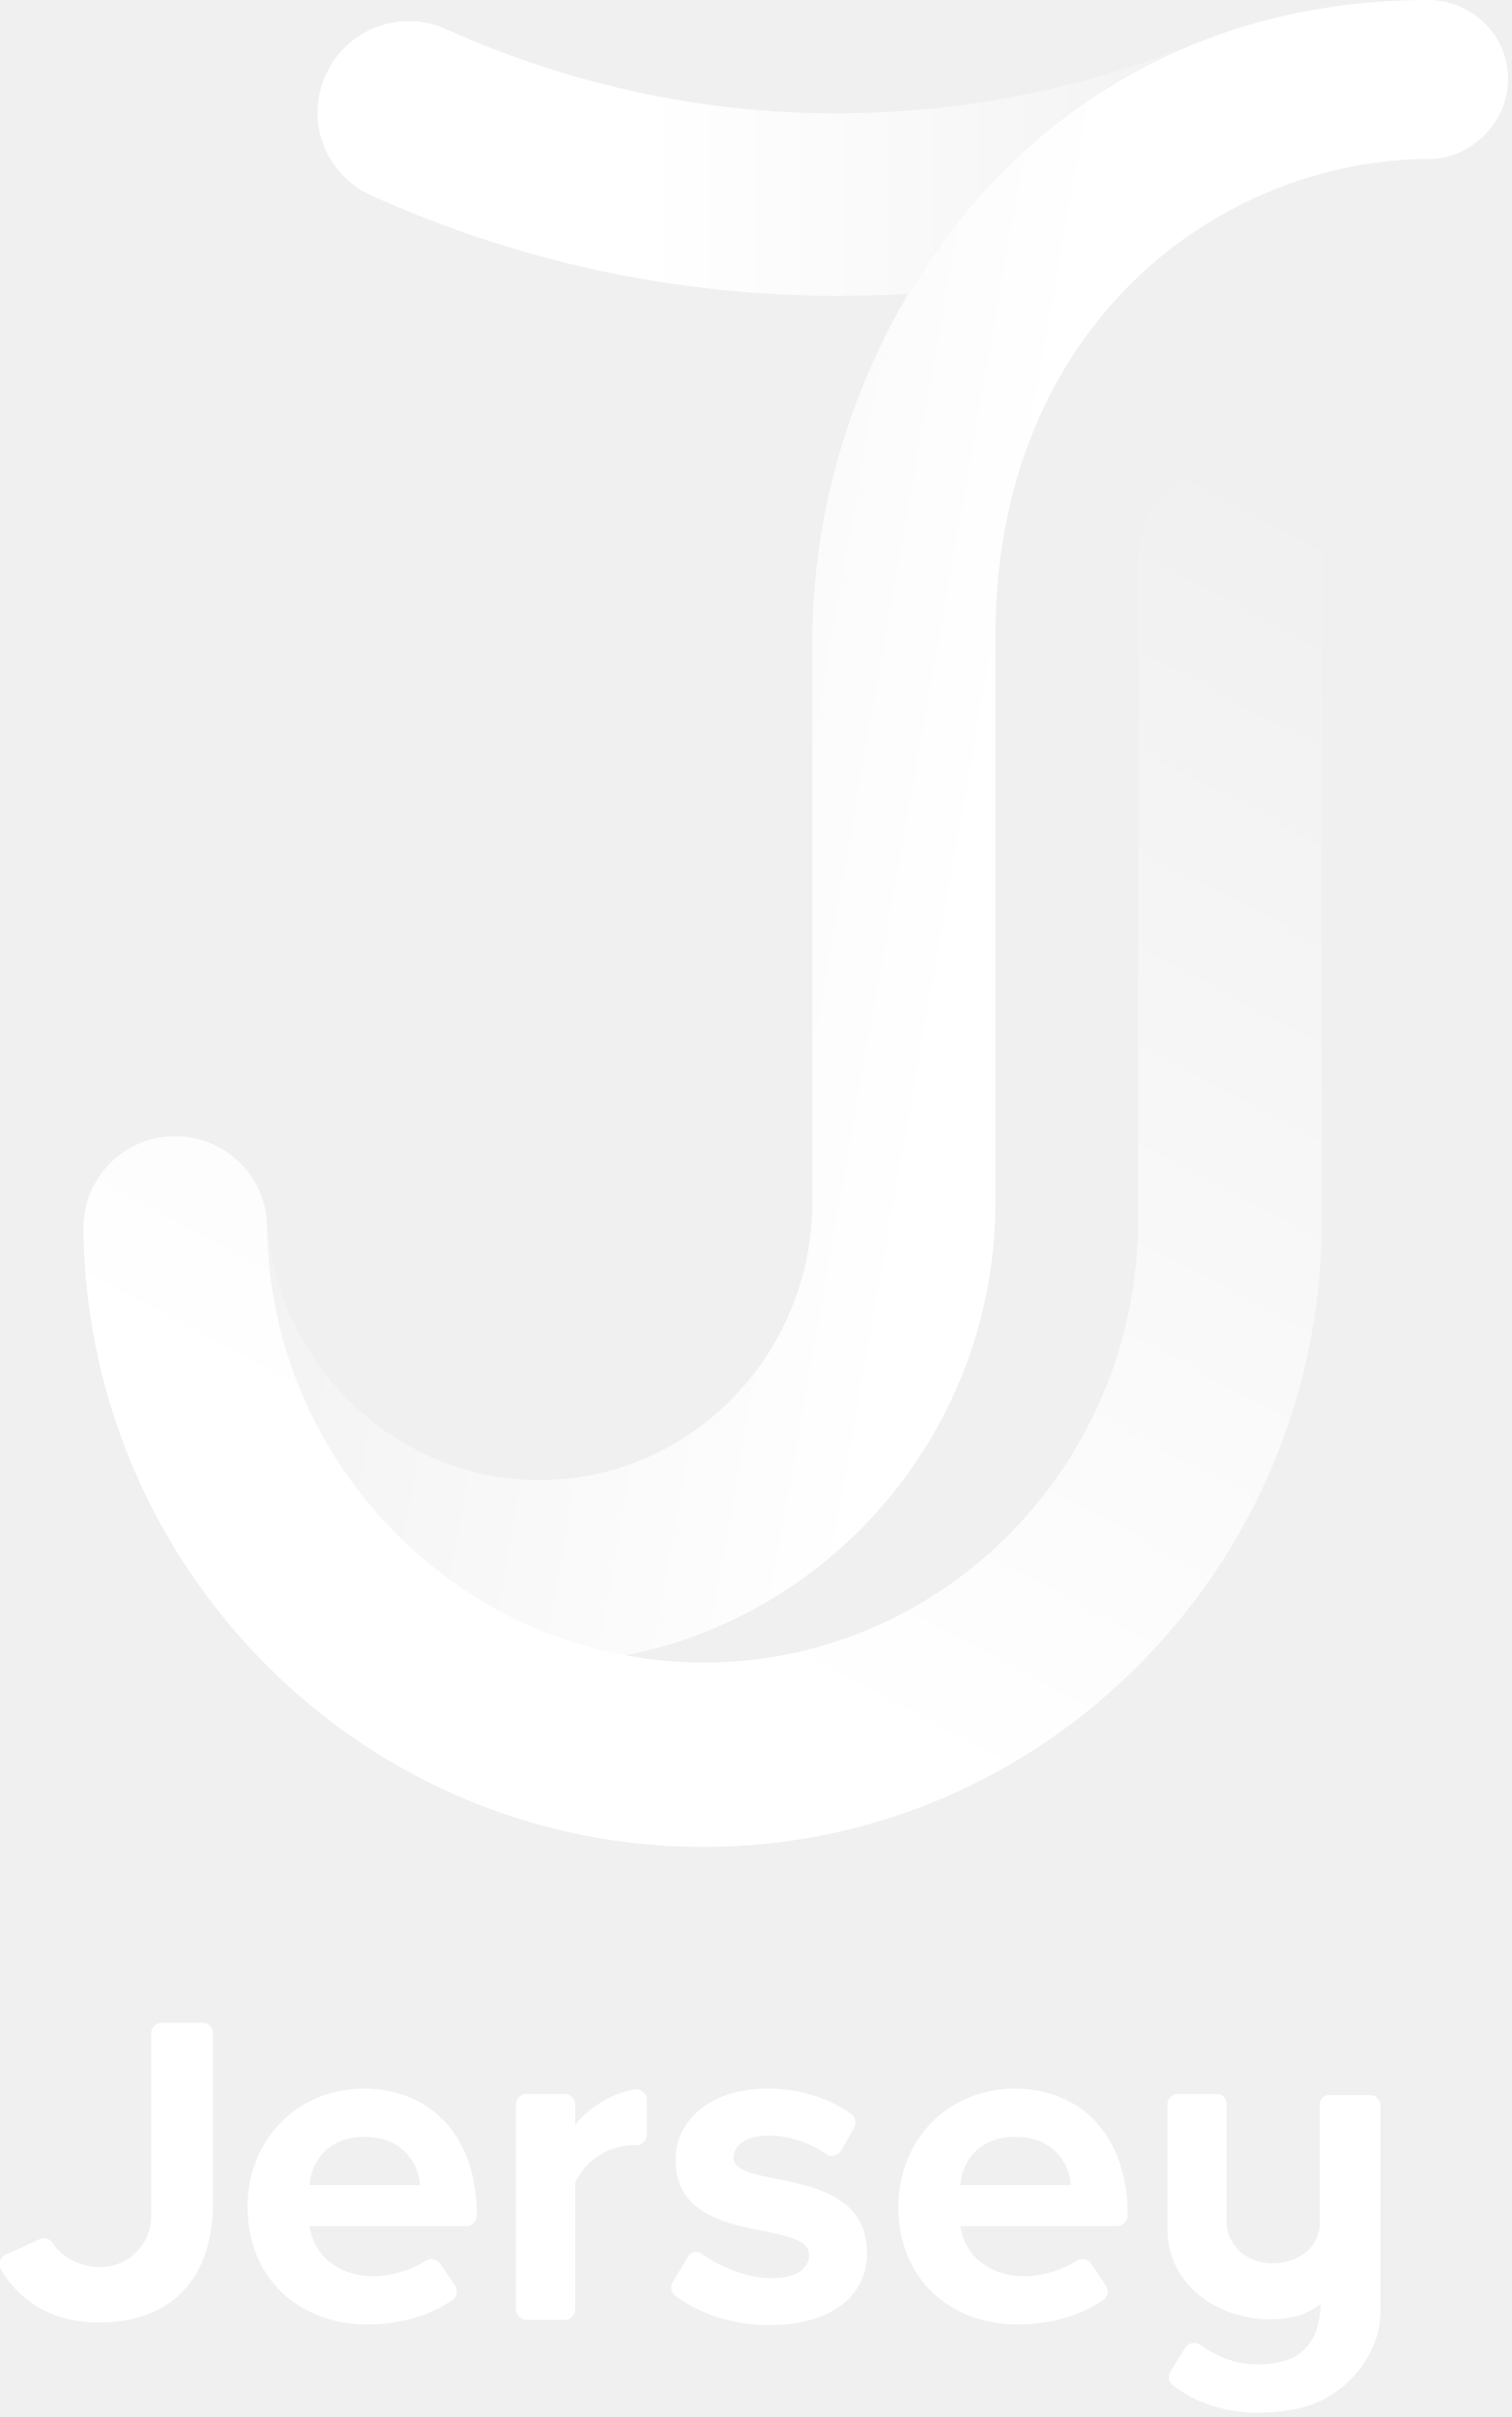
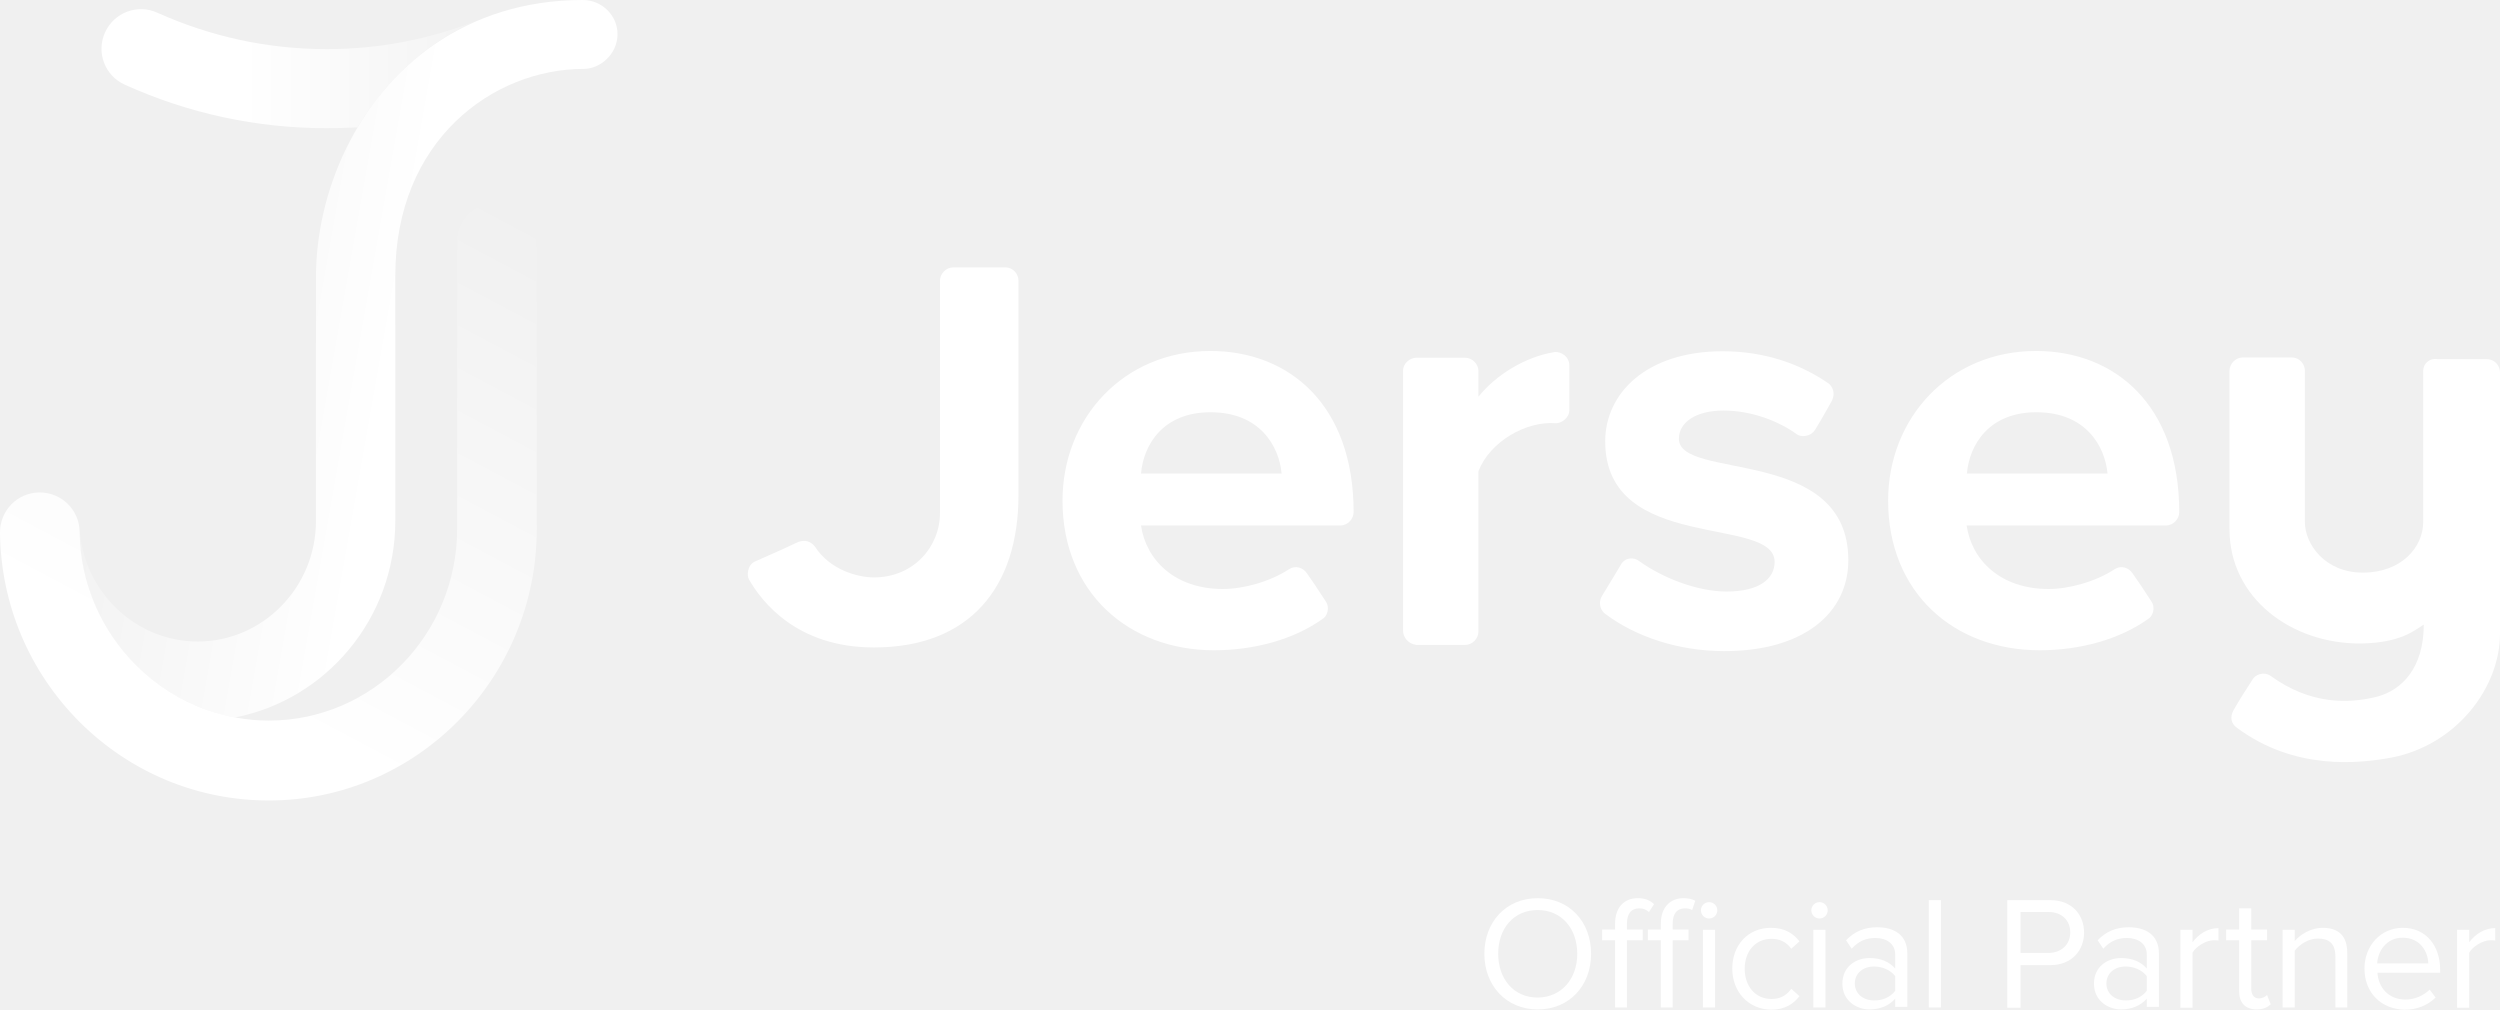
- <svg xmlns="http://www.w3.org/2000/svg" width="232" height="371" viewBox="0 0 232 371" fill="none">
-   <g clip-path="url(#clip0)">
-     <path d="M108 283.5C82.8 283.5 59 273.6 41.1 255.8C23.2 237.9 13.1 214.1 12.8 188.7C12.7 180.9 18.9 174.5 26.7 174.4C34.5 174.3 40.9 180.5 41 188.3C41.2 206.8 48.9 223.5 61 235.6C68 242.6 76.6 248.1 86 251.4C92.9 253.8 100.3 255.2 108 255.2C144.8 255.2 174.7 224.7 174.7 187.3V85.7C174.7 77.9 181 71.6 188.8 71.6C196.6 71.6 202.9 77.9 202.9 85.7V187.4C202.9 240.4 160.3 283.5 108 283.5Z" fill="url(#paint0_linear)" />
-     <path d="M152.8 97.6C152.8 49.8 187.3 24.4 219.6 24.4C225.2 24.4 231.5 19.3 231.5 12.1C231.5 5.4 225.9 0 219.2 0C198.4 0 180.9 6 166.8 15.6C139.1 34.6 124.7 67.9 124.7 98.3V184.5C124.7 208 105.9 227.2 82.8 227.2C60.9 227.2 42.5 209.7 41 187.4C41 187.4 41 187.8 41 188.3C41.3 213.4 55.3 235.3 75.6 246.7C81.9 250.2 88.7 252.8 96 254.1C128.3 247.8 152.8 219 152.8 184.5V97.6Z" fill="url(#paint1_linear)" />
-     <path d="M181.7 7.3C164.7 14 146.8 17.4 128.5 17.4C107.6 17.4 87.5 13 68.5 4.5C61.5 1.3 53.2 4.4 50 11.5C46.8 18.5 49.9 26.8 57 30C79.6 40.2 103.7 45.4 128.5 45.4C132.1 45.4 135.8 45.3 139.4 45.1C142.4 40.1 145.8 35.4 149.6 31C158.2 21 168.9 12.8 181.7 7.3Z" fill="url(#paint2_linear)" />
-     <path d="M38 338.7C38 328.7 45.4 320.6 55.9 320.6C65.3 320.6 73.2 327 73.2 340.1C73.2 340.9 72.5 341.7 71.6 341.7C70.7 341.7 47.5 341.7 47.5 341.7C48.1 345.9 51.6 349.4 57.4 349.4C59.9 349.4 63.1 348.5 65.4 347C66.2 346.5 67.1 346.8 67.6 347.5C67.9 347.9 69.1 349.7 69.9 350.9C70.4 351.7 70 352.7 69.5 353C66 355.5 61.2 356.8 56.4 356.8C46 356.8 38 349.8 38 338.7ZM55.9 328C50.2 328 47.8 331.9 47.5 335.4H64.5C64.2 332.1 61.9 328 55.9 328Z" fill="white" />
-     <path d="M137.9 338.7C137.9 328.7 145.3 320.6 155.8 320.6C165.2 320.6 173.1 327 173.1 340.1C173.1 340.9 172.4 341.7 171.5 341.7C170.6 341.7 147.4 341.7 147.4 341.7C148 345.9 151.5 349.4 157.3 349.4C159.8 349.4 163 348.5 165.3 347C166.1 346.5 167 346.8 167.5 347.5C167.8 347.9 169 349.7 169.8 350.9C170.3 351.7 169.9 352.7 169.4 353C165.9 355.5 161.1 356.8 156.3 356.8C145.8 356.8 137.9 349.8 137.9 338.7ZM155.8 328C150.1 328 147.7 331.9 147.4 335.4H164.4C164.1 332.1 161.8 328 155.8 328Z" fill="white" />
-     <path d="M79.2 354.4C79.2 353.7 79.2 329.5 79.2 323C79.2 322 80.1 321.4 80.8 321.4C81.3 321.4 84.7 321.4 86.7 321.4C87.6 321.4 88.3 322.2 88.3 323C88.3 323.8 88.3 326.1 88.3 326.1C90.4 323.5 93.9 321.3 97.5 320.7C98.4 320.6 99.3 321.3 99.3 322.3C99.3 324.2 99.3 327 99.3 327.7C99.3 328.7 98.3 329.3 97.7 329.3C94.1 329 89.7 331.5 88.3 335.1C88.3 335.1 88.3 353.7 88.3 354.5C88.3 355.3 87.6 356.1 86.7 356.1C84.7 356.1 81.4 356.1 80.8 356.1C79.8 356 79.2 355.2 79.2 354.4Z" fill="white" />
-     <path d="M103.3 350.2C104.1 348.9 105.3 346.9 105.6 346.4C106.1 345.5 107.2 345.5 107.8 346C110.6 348 114.8 349.7 118.4 349.7C122.3 349.7 124.2 348.2 124.2 346.1C124.2 340.4 103.7 345.1 103.7 331.5C103.7 325.7 108.7 320.6 117.9 320.6C123.1 320.6 127.4 322.2 130.7 324.5C131.1 324.8 131.6 325.6 131.1 326.6C130.8 327.1 129.9 328.8 129.1 330.1C128.5 331.1 127.3 331 126.9 330.7C124.7 329.1 121.4 327.8 118 327.8C114.7 327.8 112.6 329.2 112.6 331.2C112.6 336.3 133.1 332 133.1 345.9C133.1 352.3 127.7 356.9 118.1 356.9C112.6 356.9 107.4 355.2 103.7 352.4C103.2 352.1 102.7 351.2 103.3 350.2Z" fill="white" />
-     <path d="M202.6 323C202.6 329.2 202.6 339.3 202.6 341.3C202.6 344.3 200 347.4 195.3 347.4C190.7 347.4 188.3 343.9 188.3 341.3C188.3 337.7 188.3 327.2 188.3 323C188.3 322.2 187.7 321.4 186.7 321.4C186 321.4 182.8 321.4 180.8 321.4C179.9 321.4 179.2 322.2 179.2 323C179.2 326.7 179.2 342.2 179.2 342.2C179.2 350.5 186.7 356.1 195.2 356C200 355.9 201.6 354.4 202.7 353.7C202.7 358.9 200.1 361.6 197.1 362.4C193.6 363.3 189 363.4 184.2 359.9C183.3 359.3 182.3 359.8 182 360.3C181.2 361.5 180.4 362.8 179.7 364C179.2 364.9 179.4 365.7 180.1 366.2C187.1 371.4 194.9 370.5 198.8 369.8C206.6 368.3 211.9 361.4 211.9 354.8C211.9 345.9 211.9 328.5 211.9 323.2C211.9 322.4 211.3 321.6 210.3 321.6C209.6 321.6 206.4 321.6 204.4 321.6C203.3 321.4 202.6 322.2 202.6 323Z" fill="white" />
-     <path d="M32.7 312.1C32.7 311.3 32.1 310.5 31.1 310.5C30.4 310.5 26.8 310.5 24.8 310.5C23.9 310.5 23.2 311.3 23.2 312.1C23.2 321.9 23.2 312.8 23.2 340.2C23.2 344.3 20 348 15.2 348C13.3 348 9.9 347.1 8.1 344.3C7.6 343.6 6.9 343.4 6.1 343.7C5.5 344 2.6 345.3 0.8 346.1C-0.1 346.5 -0.2 347.8 0.1 348.3C1.6 350.9 5.8 356.5 15.2 356.5C26.8 356.5 32.7 349.2 32.7 338.1C32.7 337.9 32.7 312.9 32.7 312.1Z" fill="white" />
+ <svg xmlns="http://www.w3.org/2000/svg" version="1.1" x="0px" y="0px" viewBox="0 0 885.4 357.4" style="enable-background:new 0 0 885.4 357.4;" xml:space="preserve">
+   <style type="text/css">
+ 	.st0{fill:url(#SVGID_1_);}
+ 	.st1{fill:url(#SVGID_2_);}
+ 	.st2{fill:url(#SVGID_3_);}
+ 	.st3{fill:#FFFFFF;}
+ </style>
+   <g id="Layer_1">
+     <g>
+       <g>
+         <linearGradient id="SVGID_1_" gradientUnits="userSpaceOnUse" x1="54.556" y1="-1146.571" x2="166.184" y2="-936.631" gradientTransform="matrix(1 0 0 -1 0 -872.129)">
+           <stop offset="0" style="stop-color:#FFFFFF" />
+           <stop offset="0.159" style="stop-color:#FFFFFF" />
+           <stop offset="1" style="stop-color:#FFFFFF;stop-opacity:0" />
+         </linearGradient>
+         <path class="st0" d="M95.2,283.5c-25.2,0-49-9.9-66.9-27.7c-17.9-17.9-28-41.7-28.3-67.1c-0.1-7.8,6.1-14.2,13.9-14.3     c7.8-0.1,14.2,6.1,14.3,13.9c0.2,18.5,7.9,35.2,20,47.3c7,7,15.6,12.5,25,15.8c6.9,2.4,14.3,3.8,22,3.8     c36.8,0,66.7-30.5,66.7-67.9V85.7c0-7.8,6.3-14.1,14.1-14.1s14.1,6.3,14.1,14.1v101.7C190.1,240.4,147.5,283.5,95.2,283.5z" />
+         <linearGradient id="SVGID_2_" gradientUnits="userSpaceOnUse" x1="197.013" y1="-1008.29" x2="42.054" y2="-980.966" gradientTransform="matrix(1 0 0 -1 0 -872.129)">
+           <stop offset="0" style="stop-color:#FFFFFF" />
+           <stop offset="0.375" style="stop-color:#FFFFFF" />
+           <stop offset="0.996" style="stop-color:#FFFFFF;stop-opacity:0.2" />
+         </linearGradient>
+         <path class="st1" d="M140,97.6c0-47.8,34.5-73.2,66.8-73.2c5.6,0,11.9-5.1,11.9-12.3c0-6.7-5.6-12.1-12.3-12.1     c-20.8,0-38.3,6-52.4,15.6c-27.7,19-42.1,52.3-42.1,82.7v86.2c0,23.5-18.8,42.7-41.9,42.7c-21.9,0-40.3-17.5-41.8-39.8     c0,0,0,0.4,0,0.9c0.3,25.1,14.3,47,34.6,58.4c6.3,3.5,13.1,6.1,20.4,7.4c32.3-6.3,56.8-35.1,56.8-69.6V97.6z" />
+         <linearGradient id="SVGID_3_" gradientUnits="userSpaceOnUse" x1="35.942" y1="-896.449" x2="168.901" y2="-896.449" gradientTransform="matrix(1 0 0 -1 0 -872.129)">
+           <stop offset="0" style="stop-color:#FFFFFF" />
+           <stop offset="0.375" style="stop-color:#FFFFFF" />
+           <stop offset="0.996" style="stop-color:#FFFFFF;stop-opacity:0.2" />
+         </linearGradient>
+         <path class="st2" d="M168.9,7.3c-17,6.7-34.9,10.1-53.2,10.1c-20.9,0-41-4.4-60-12.9c-7-3.2-15.3-0.1-18.5,7     c-3.2,7-0.1,15.3,7,18.5c22.6,10.2,46.7,15.4,71.5,15.4c3.6,0,7.3-0.1,10.9-0.3c3-5,6.4-9.7,10.2-14.1     C145.4,21,156.1,12.8,168.9,7.3z" />
+       </g>
+     </g>
+     <path class="st3" d="M376.3,177.3c0-29.3,21.7-53,52.4-53c27.5,0,50.7,18.7,50.7,57.1c0,2.3-2,4.7-4.7,4.7c-2.6,0-70.6,0-70.6,0   c1.8,12.3,12,22.5,29,22.5c7.3,0,16.7-2.6,23.4-7c2.3-1.5,5-0.6,6.4,1.5c0.9,1.2,4.4,6.4,6.7,10c1.5,2.3,0.3,5.3-1.2,6.1   c-10.2,7.3-24.3,11.1-38.4,11.1C399.7,230.3,376.3,209.8,376.3,177.3z M428.7,146c-16.7,0-23.7,11.4-24.6,21.7h49.8   C453,158,446.2,146,428.7,146z" />
+     <path class="st3" d="M668.7,177.3c0-29.3,21.7-53,52.4-53c27.5,0,50.7,18.7,50.7,57.1c0,2.3-2,4.7-4.7,4.7s-70.6,0-70.6,0   c1.8,12.3,12,22.5,29,22.5c7.3,0,16.7-2.6,23.4-7c2.3-1.5,5-0.6,6.4,1.5c0.9,1.2,4.4,6.4,6.7,10c1.5,2.3,0.3,5.3-1.2,6.1   c-10.2,7.3-24.3,11.1-38.4,11.1C691.9,230.3,668.7,209.8,668.7,177.3z M721.2,146c-16.7,0-23.7,11.4-24.6,21.7h49.8   C745.5,158,738.7,146,721.2,146z" />
+     <path class="st3" d="M496.9,223.3c0-2,0-72.9,0-91.9c0-2.9,2.6-4.7,4.7-4.7c1.5,0,11.4,0,17.3,0c2.6,0,4.7,2.3,4.7,4.7   c0,2.3,0,9.1,0,9.1c6.1-7.6,16.4-14.1,26.9-15.8c2.6-0.3,5.3,1.8,5.3,4.7c0,5.6,0,13.8,0,15.8c0,2.9-2.9,4.7-4.7,4.7   c-10.5-0.9-23.4,6.4-27.5,17c0,0,0,54.5,0,56.8c0,2.3-2,4.7-4.7,4.7c-5.9,0-15.5,0-17.3,0C498.6,228,496.9,225.6,496.9,223.3z" />
+     <path class="st3" d="M567.4,211c2.3-3.8,5.9-9.7,6.7-11.1c1.5-2.6,4.7-2.6,6.4-1.2c8.2,5.9,20.5,10.8,31,10.8   c11.4,0,17-4.4,17-10.5c0-16.7-60-2.9-60-42.7c0-17,14.6-31.9,41.6-31.9c15.2,0,27.8,4.7,37.5,11.4c1.2,0.9,2.6,3.2,1.2,6.1   c-0.9,1.5-3.5,6.4-5.9,10.2c-1.8,2.9-5.3,2.6-6.4,1.8c-6.4-4.7-16.1-8.5-26.1-8.5c-9.7,0-15.8,4.1-15.8,10c0,14.9,60,2.3,60,43   c0,18.7-15.8,32.2-43.9,32.2c-16.1,0-31.3-5-42.2-13.2C567.2,216.5,565.7,213.9,567.4,211z" />
+     <path class="st3" d="M858.2,131.3c0,18.2,0,47.7,0,53.6c0,8.8-7.6,17.9-21.4,17.9c-13.5,0-20.5-10.2-20.5-17.9   c0-10.5,0-41.3,0-53.6c0-2.3-1.8-4.7-4.7-4.7c-2,0-11.4,0-17.3,0c-2.6,0-4.7,2.3-4.7,4.7c0,10.8,0,56.2,0,56.2   c0,24.3,22,40.7,46.8,40.4c14.1-0.3,18.7-4.7,22-6.7c0,15.2-7.6,23.1-16.4,25.5c-10.2,2.6-23.7,2.9-37.8-7.3   c-2.6-1.8-5.6-0.3-6.4,1.2c-2.3,3.5-4.7,7.3-6.7,10.8c-1.5,2.6-0.9,5,1.2,6.4c20.5,15.2,43.3,12.6,54.7,10.5   c22.8-4.4,38.4-24.6,38.4-43.9c0-26.1,0-77,0-92.5c0-2.3-1.8-4.7-4.7-4.7c-2,0-11.4,0-17.3,0C860.2,126.7,858.2,129,858.2,131.3z" />
+     <path class="st3" d="M360.7,99.4c0-2.3-1.8-4.7-4.7-4.7c-2,0-12.6,0-18.4,0c-2.6,0-4.7,2.3-4.7,4.7c0,28.7,0,2,0,82.3   c0,12-9.4,22.8-23.4,22.8c-5.6,0-15.5-2.6-20.8-10.8c-1.5-2-3.5-2.6-5.9-1.8c-1.8,0.9-10.2,4.7-15.5,7c-2.6,1.2-2.9,5-2,6.4   c4.4,7.6,16.7,24,44.2,24c34,0,51.2-21.4,51.2-53.9C360.7,175,360.7,101.8,360.7,99.4z" />
+     <g>
+       <path class="st3" d="M525.7,337.8c0-11.2,7.6-19.7,18.9-19.7s18.9,8.4,18.9,19.7s-7.7,19.7-18.9,19.7S525.7,349,525.7,337.8z     M558.6,337.8c0-8.9-5.5-15.5-14-15.5c-8.6,0-14,6.6-14,15.5c0,8.8,5.4,15.5,14,15.5C553.1,353.2,558.6,346.6,558.6,337.8z" />
+       <path class="st3" d="M572,356.8V333h-4.6v-3.8h4.6v-2.1c0-5.6,3.1-9,8-9c2.2,0,4.1,0.5,5.8,2.1L584,323c-0.9-0.8-2-1.3-3.4-1.3    c-2.9,0-4.4,1.9-4.4,5.4v2.1h5.6v3.8h-5.6v23.8H572z M588.2,356.8V333h-4.6v-3.8h4.6v-2.1c0-5.7,3.3-9,8-9c1.7,0,3.1,0.3,4.2,0.9    l-1.1,3.3c-0.7-0.4-1.4-0.6-2.5-0.6c-2.9,0-4.4,1.9-4.4,5.4v2.1h5.6v3.8h-5.6v23.8H588.2z M602.4,322.4c0-1.6,1.3-2.9,2.9-2.9    c1.6,0,2.9,1.3,2.9,2.9c0,1.6-1.3,2.9-2.9,2.9C603.7,325.3,602.4,324,602.4,322.4z M603.1,356.8v-27.5h4.3v27.5H603.1z" />
+       <path class="st3" d="M613.5,343c0-8.2,5.5-14.4,13.7-14.4c5,0,8,2.1,10.1,4.8l-2.9,2.6c-1.8-2.5-4.2-3.5-7-3.5    c-5.8,0-9.5,4.5-9.5,10.6c0,6.1,3.7,10.7,9.5,10.7c2.9,0,5.2-1.1,7-3.6l2.9,2.6c-2.1,2.7-5.1,4.8-10.1,4.8    C619,357.4,613.5,351.1,613.5,343z" />
+       <path class="st3" d="M641.5,322.4c0-1.6,1.3-2.9,2.9-2.9s2.9,1.3,2.9,2.9c0,1.6-1.3,2.9-2.9,2.9S641.5,324,641.5,322.4z     M642.2,356.8v-27.5h4.3v27.5H642.2z" />
+       <path class="st3" d="M671.2,356.8v-3.1c-2.2,2.5-5.4,3.8-9.1,3.8c-4.6,0-9.6-3.1-9.6-9.1c0-6.2,4.9-9.1,9.6-9.1    c3.8,0,6.9,1.2,9.1,3.7v-5c0-3.7-3-5.8-7-5.8c-3.3,0-6,1.1-8.4,3.8l-2-3c3-3.1,6.5-4.6,11-4.6c5.9,0,10.7,2.6,10.7,9.3v18.9H671.2    z M671.2,350.9v-5.2c-1.7-2.2-4.6-3.4-7.5-3.4c-4,0-6.8,2.5-6.8,6c0,3.5,2.8,6,6.8,6C666.6,354.4,669.5,353.2,671.2,350.9z" />
+       <path class="st3" d="M683.1,356.8v-38h4.3v38H683.1z" />
+       <path class="st3" d="M710.9,356.8v-38h15.3c7.6,0,11.9,5.2,11.9,11.5c0,6.2-4.3,11.5-11.9,11.5h-10.6v15.1H710.9z M733.2,330.2    c0-4.3-3.1-7.2-7.6-7.2h-10v14.5h10C730.1,337.4,733.2,334.5,733.2,330.2z" />
+       <path class="st3" d="M760.3,356.8v-3.1c-2.2,2.5-5.4,3.8-9.1,3.8c-4.6,0-9.6-3.1-9.6-9.1c0-6.2,4.9-9.1,9.6-9.1    c3.8,0,6.9,1.2,9.1,3.7v-5c0-3.7-3-5.8-7-5.8c-3.3,0-6,1.1-8.4,3.8l-2-3c3-3.1,6.5-4.6,11-4.6c5.9,0,10.7,2.6,10.7,9.3v18.9H760.3    z M760.3,350.9v-5.2c-1.7-2.2-4.6-3.4-7.5-3.4c-4,0-6.8,2.5-6.8,6c0,3.5,2.8,6,6.8,6C755.7,354.4,758.6,353.2,760.3,350.9z" />
+       <path class="st3" d="M772.2,356.8v-27.5h4.3v4.4c2.2-2.9,5.4-5,9.2-5v4.4c-0.5-0.1-1-0.1-1.7-0.1c-2.7,0-6.3,2.2-7.5,4.4v19.5    H772.2z" />
+       <path class="st3" d="M793,351v-18h-4.6v-3.8h4.6v-7.5h4.3v7.5h5.6v3.8h-5.6v17.1c0,2.1,0.9,3.5,2.7,3.5c1.3,0,2.3-0.6,2.9-1.2    l1.3,3.3c-1.1,1-2.6,1.8-5.1,1.8C795.1,357.4,793,355.1,793,351z" />
+       <path class="st3" d="M827.1,356.8v-18c0-4.9-2.5-6.4-6.2-6.4c-3.4,0-6.5,2.1-8.2,4.3v20.1h-4.3v-27.5h4.3v4    c1.9-2.3,5.7-4.7,9.9-4.7c5.7,0,8.7,2.9,8.7,8.9v19.3H827.1z" />
+       <path class="st3" d="M837.4,343c0-8,5.7-14.4,13.6-14.4c8.3,0,13.2,6.5,13.2,14.8v1.1H842c0.3,5.2,3.9,9.5,9.9,9.5    c3.2,0,6.3-1.3,8.6-3.5l2.1,2.8c-2.8,2.7-6.5,4.3-11,4.3C843.3,357.4,837.4,351.6,837.4,343z M850.9,332.1c-5.9,0-8.8,5-9,9.1H860    C859.9,337.1,857.2,332.1,850.9,332.1z" />
+       <path class="st3" d="M870.2,356.8v-27.5h4.3v4.4c2.2-2.9,5.4-5,9.2-5v4.4c-0.5-0.1-1-0.1-1.7-0.1c-2.7,0-6.3,2.2-7.5,4.4v19.5    H870.2z" />
+     </g>
  </g>
-   <defs>
-     <linearGradient id="paint0_linear" x1="67.317" y1="274.4" x2="178.948" y2="64.454" gradientUnits="userSpaceOnUse">
-       <stop stop-color="white" />
-       <stop offset="0.159" stop-color="white" />
-       <stop offset="1" stop-color="white" stop-opacity="0" />
-     </linearGradient>
-     <linearGradient id="paint1_linear" x1="209.713" y1="136.17" x2="54.792" y2="108.853" gradientUnits="userSpaceOnUse">
-       <stop stop-color="white" />
-       <stop offset="0.375" stop-color="white" />
-       <stop offset="0.996" stop-color="white" stop-opacity="0.2" />
-     </linearGradient>
-     <linearGradient id="paint2_linear" x1="48.826" y1="24.268" x2="181.737" y2="24.268" gradientUnits="userSpaceOnUse">
-       <stop stop-color="white" />
-       <stop offset="0.375" stop-color="white" />
-       <stop offset="0.996" stop-color="white" stop-opacity="0.2" />
-     </linearGradient>
-     <clipPath id="clip0">
-       <rect width="231.4" height="370.3" fill="white" />
-     </clipPath>
-   </defs>
+   <g id="Layer_2">
+ </g>
</svg>
